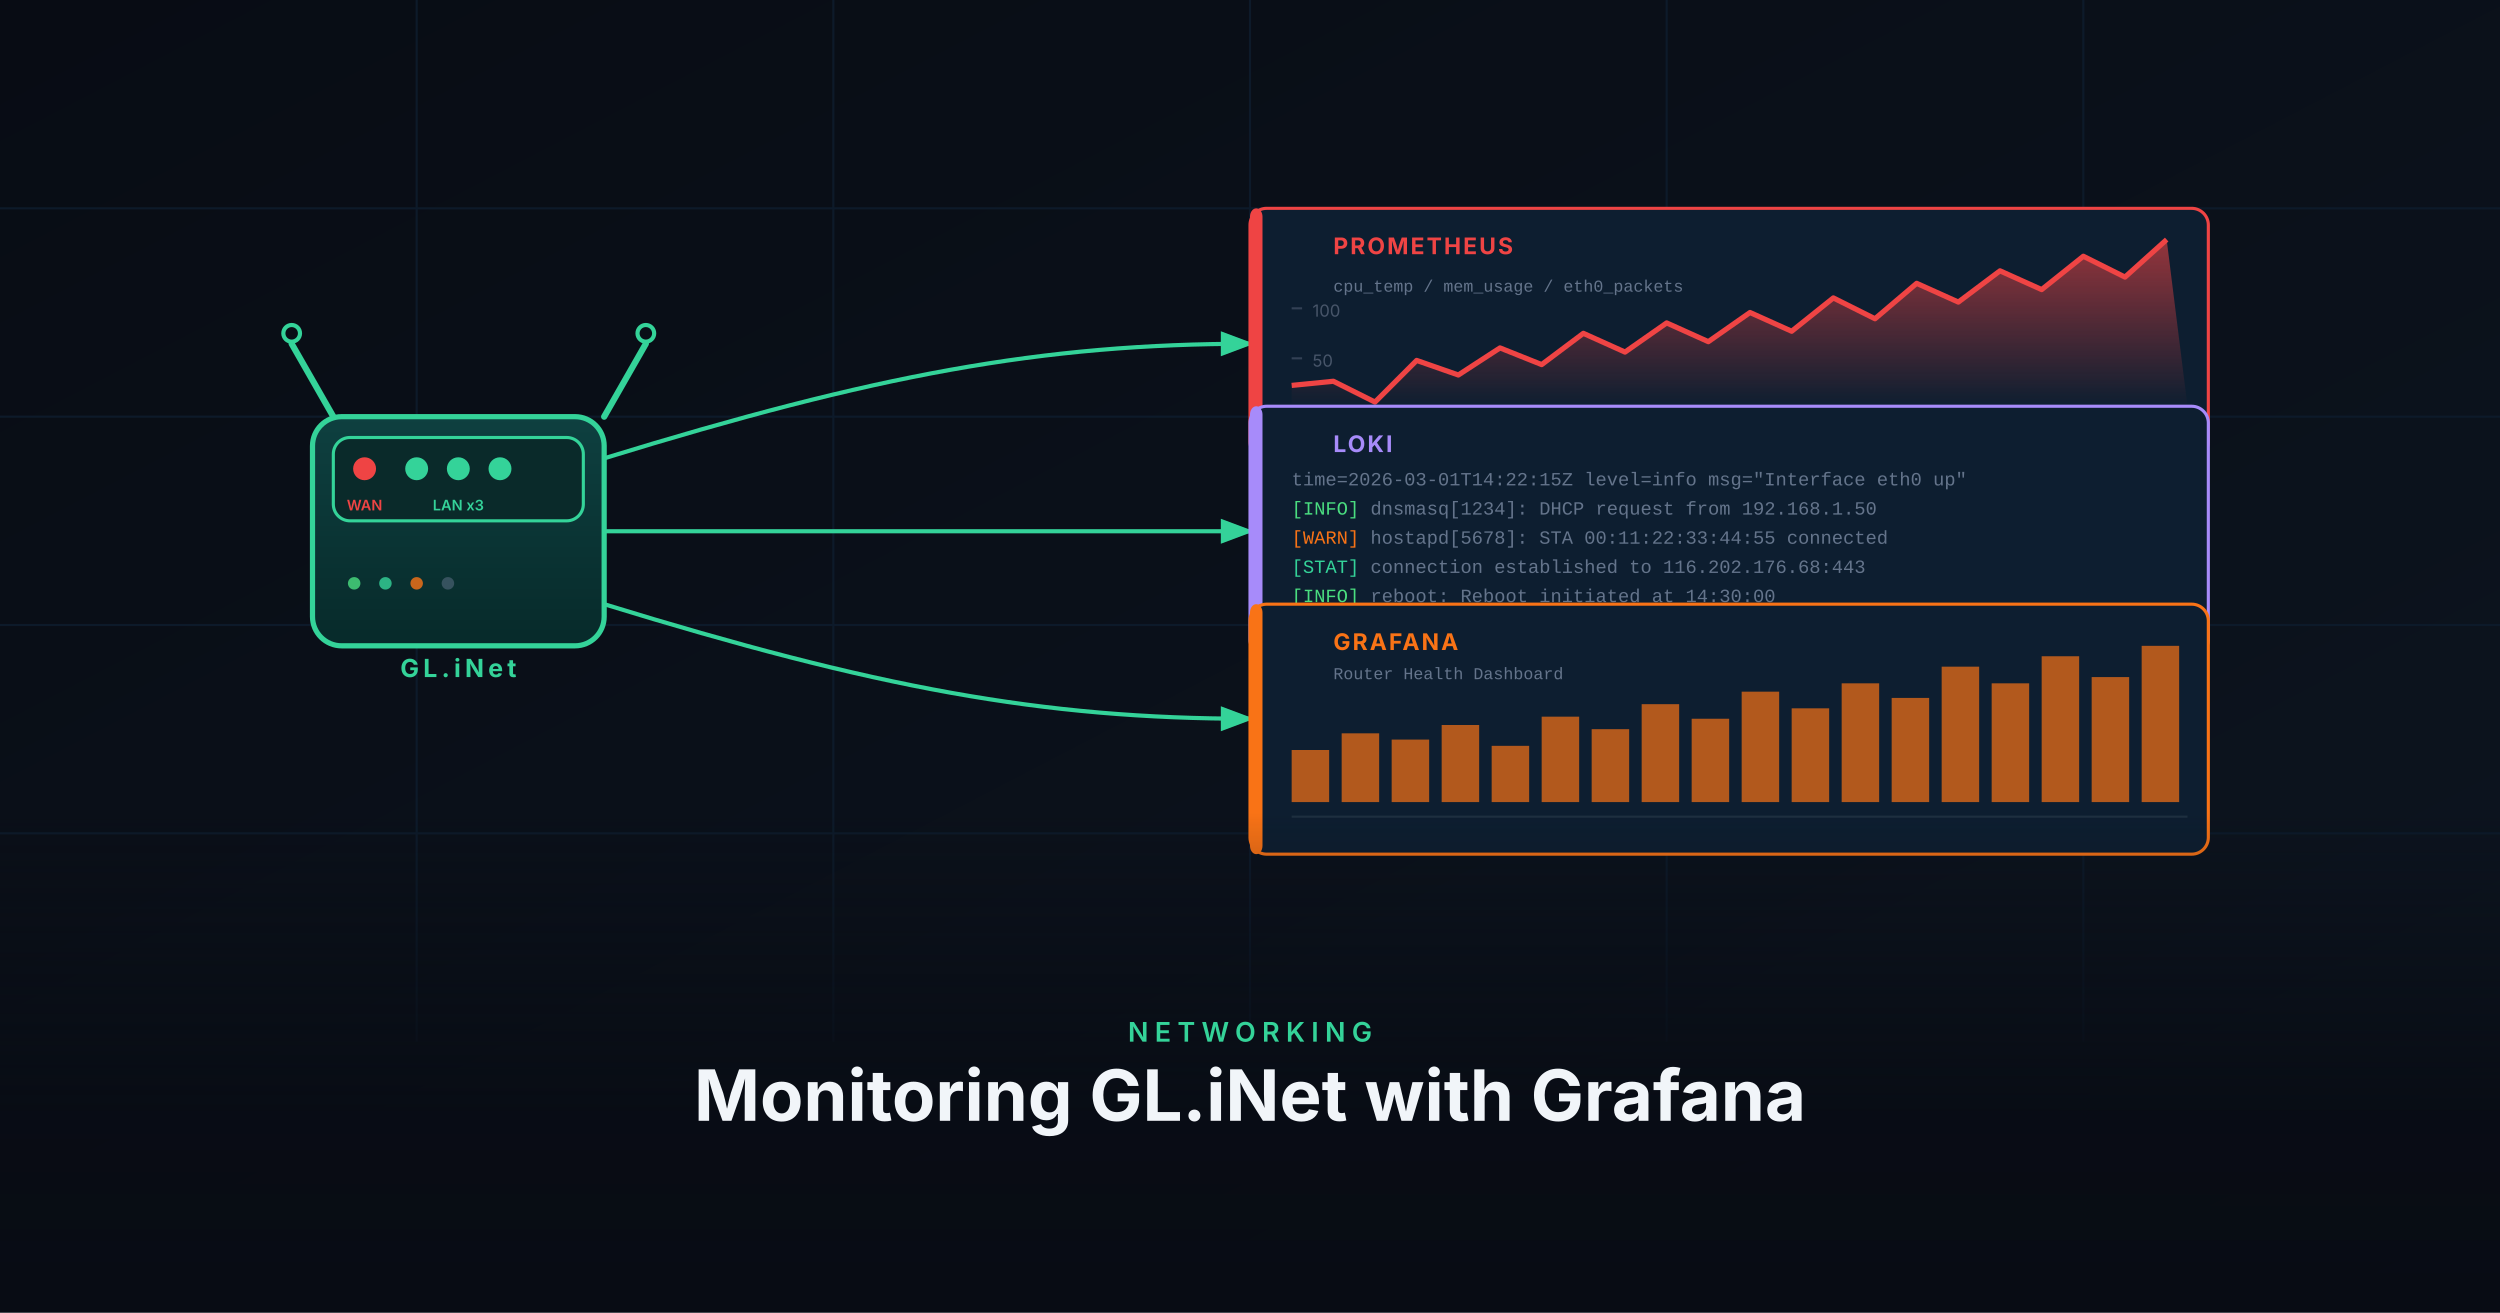
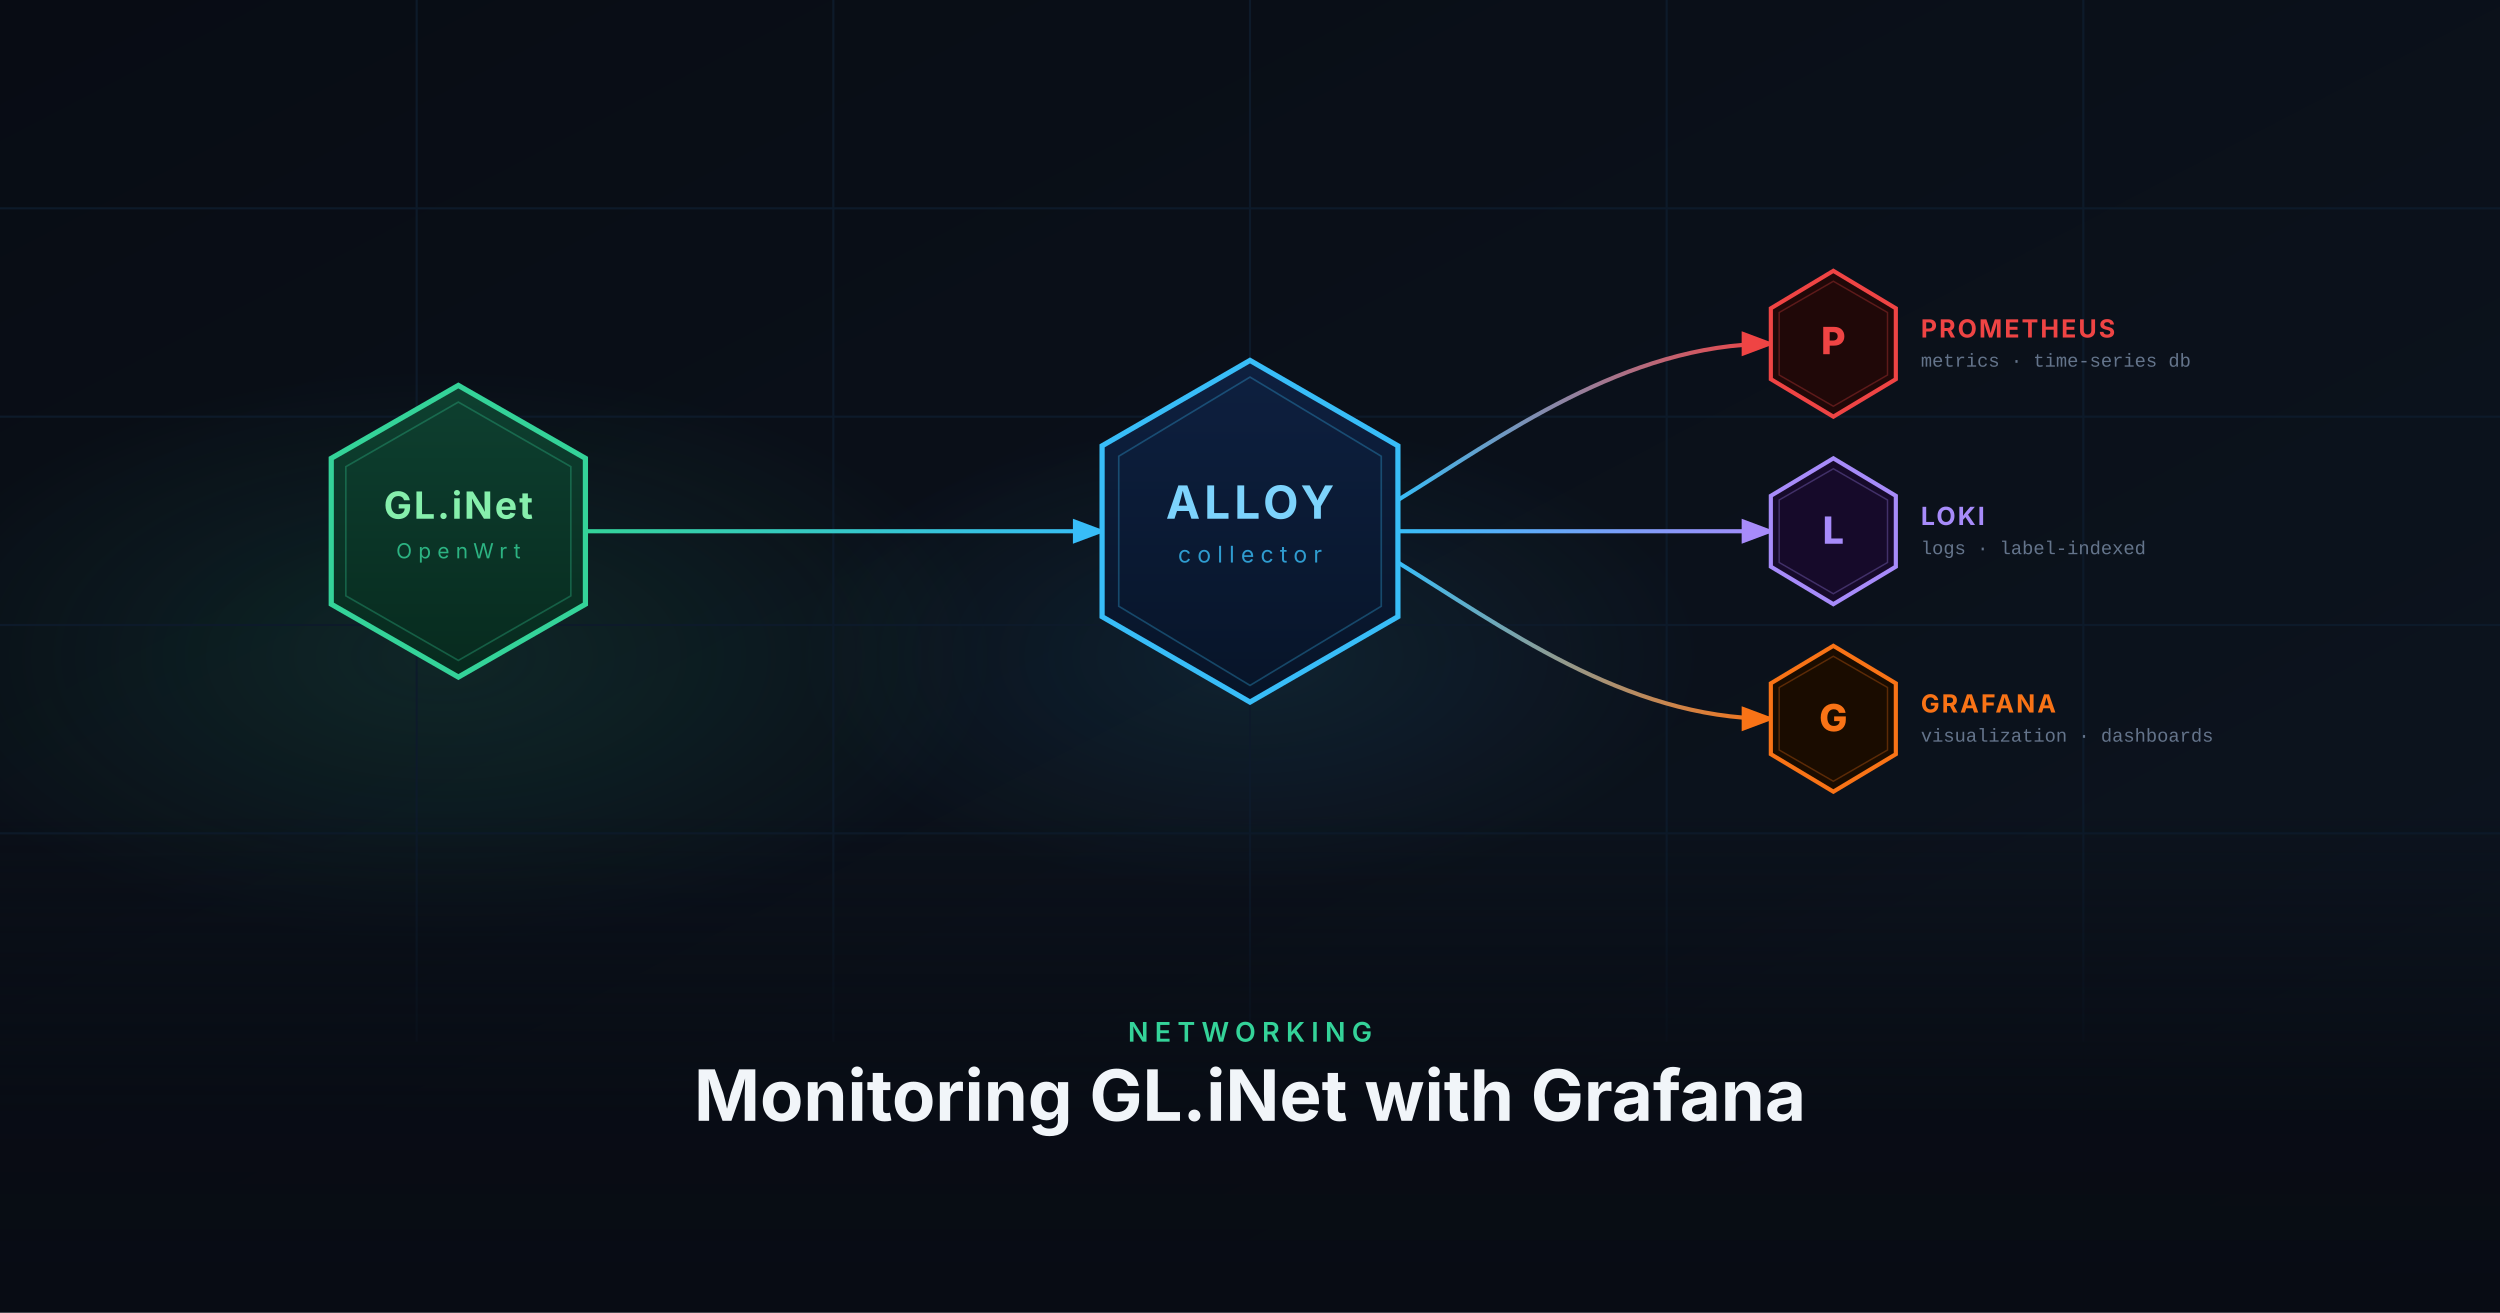
<svg xmlns="http://www.w3.org/2000/svg" viewBox="0 0 1200 630" width="1200" height="630" font-family="system-ui,-apple-system,BlinkMacSystemFont,'Segoe UI',sans-serif">
  <defs>
    <linearGradient id="bg" x1="0" y1="0" x2="1" y2="1">
      <stop offset="0%" stop-color="#080c14" />
      <stop offset="100%" stop-color="#0d1520" />
    </linearGradient>
-     <linearGradient id="router-fill" x1="0" y1="0" x2="0" y2="1">
-       <stop offset="0%" stop-color="#0e4040" />
-       <stop offset="100%" stop-color="#072a2a" />
+     <linearGradient id="hex-fill" x1="0" y1="0" x2="0" y2="1">
+       <stop offset="0%" stop-color="#0e4030" />
+       <stop offset="100%" stop-color="#072a1e" />
    </linearGradient>
-     <linearGradient id="prom-grad" x1="0" y1="1" x2="0" y2="0">
-       <stop offset="0%" stop-color="#ef4444" stop-opacity="0.0" />
-       <stop offset="100%" stop-color="#ef4444" stop-opacity="0.6" />
+     <linearGradient id="hex-fill-alloy" x1="0" y1="0" x2="0" y2="1">
+       <stop offset="0%" stop-color="#0e2040" />
+       <stop offset="100%" stop-color="#071428" />
    </linearGradient>
-     <linearGradient id="loki-grad" x1="0" y1="1" x2="0" y2="0">
-       <stop offset="0%" stop-color="#a78bfa" stop-opacity="0.0" />
-       <stop offset="100%" stop-color="#a78bfa" stop-opacity="0.5" />
+     <radialGradient id="glow-green" cx="18%" cy="50%" r="22%">
+       <stop offset="0%" stop-color="#34d399" stop-opacity="0.12" />
+       <stop offset="100%" stop-color="#34d399" stop-opacity="0" />
+     </radialGradient>
+     <radialGradient id="glow-sky" cx="50%" cy="50%" r="18%">
+       <stop offset="0%" stop-color="#38bdf8" stop-opacity="0.10" />
+       <stop offset="100%" stop-color="#38bdf8" stop-opacity="0" />
+     </radialGradient>
+     <linearGradient id="arr-gl-alloy" x1="281" y1="255" x2="529" y2="255" gradientUnits="userSpaceOnUse">
+       <stop offset="0%" stop-color="#34d399" />
+       <stop offset="100%" stop-color="#38bdf8" />
    </linearGradient>
+     <linearGradient id="arr-alloy-prom" x1="671" y1="240" x2="850" y2="165" gradientUnits="userSpaceOnUse">
+       <stop offset="0%" stop-color="#38bdf8" />
+       <stop offset="100%" stop-color="#ef4444" />
+     </linearGradient>
+     <linearGradient id="arr-alloy-loki" x1="671" y1="255" x2="850" y2="255" gradientUnits="userSpaceOnUse">
+       <stop offset="0%" stop-color="#38bdf8" />
+       <stop offset="100%" stop-color="#a78bfa" />
+     </linearGradient>
+     <linearGradient id="arr-alloy-graf" x1="671" y1="270" x2="850" y2="345" gradientUnits="userSpaceOnUse">
+       <stop offset="0%" stop-color="#38bdf8" />
+       <stop offset="100%" stop-color="#f97316" />
+     </linearGradient>
+     <marker id="arr-sky" markerWidth="8" markerHeight="6" refX="7" refY="3" orient="auto">
+       <polygon points="0,0 8,3 0,6" fill="#38bdf8" />
+     </marker>
+     <marker id="arr-red" markerWidth="8" markerHeight="6" refX="7" refY="3" orient="auto">
+       <polygon points="0,0 8,3 0,6" fill="#ef4444" />
+     </marker>
+     <marker id="arr-purple" markerWidth="8" markerHeight="6" refX="7" refY="3" orient="auto">
+       <polygon points="0,0 8,3 0,6" fill="#a78bfa" />
+     </marker>
+     <marker id="arr-orange" markerWidth="8" markerHeight="6" refX="7" refY="3" orient="auto">
+       <polygon points="0,0 8,3 0,6" fill="#f97316" />
+     </marker>
    <linearGradient id="textbg" x1="0" y1="0" x2="0" y2="1">
      <stop offset="0%" stop-color="#080c14" stop-opacity="0" />
      <stop offset="60%" stop-color="#080c14" stop-opacity="0.93" />
      <stop offset="100%" stop-color="#080c14" stop-opacity="1" />
    </linearGradient>
-     <marker id="arr" markerWidth="8" markerHeight="6" refX="7" refY="3" orient="auto">
-       <polygon points="0,0 8,3 0,6" fill="#34d399" />
-     </marker>
  </defs>
  <rect width="1200" height="630" fill="url(#bg)" />
+   <rect width="1200" height="630" fill="url(#glow-green)" />
+   <rect width="1200" height="630" fill="url(#glow-sky)" />
  <g stroke="#0d1a2a" stroke-width="1">
    <line x1="0" y1="100" x2="1200" y2="100" />
    <line x1="0" y1="200" x2="1200" y2="200" />
    <line x1="0" y1="300" x2="1200" y2="300" />
    <line x1="0" y1="400" x2="1200" y2="400" />
    <line x1="200" y1="0" x2="200" y2="500" />
    <line x1="400" y1="0" x2="400" y2="500" />
    <line x1="600" y1="0" x2="600" y2="500" />
    <line x1="800" y1="0" x2="800" y2="500" />
    <line x1="1000" y1="0" x2="1000" y2="500" />
  </g>
-   <rect x="150" y="200" width="140" height="110" rx="14" fill="url(#router-fill)" stroke="#34d399" stroke-width="2.5" />
-   <rect x="160" y="210" width="120" height="40" rx="8" fill="#0a2a2a" stroke="#34d399" stroke-width="1.5" />
-   <circle cx="175" cy="225" r="5" fill="#ef4444" stroke="#ef4444" stroke-width="1" />
-   <text x="175" y="245" text-anchor="middle" font-size="7" fill="#ef4444" font-weight="600">WAN</text>
-   <circle cx="200" cy="225" r="5" fill="#34d399" stroke="#34d399" stroke-width="1" />
-   <circle cx="220" cy="225" r="5" fill="#34d399" stroke="#34d399" stroke-width="1" />
-   <circle cx="240" cy="225" r="5" fill="#34d399" stroke="#34d399" stroke-width="1" />
-   <text x="220" y="245" text-anchor="middle" font-size="7" fill="#34d399" font-weight="600">LAN x3</text>
-   <circle cx="170" cy="280" r="3" fill="#4ade80" opacity="0.8" />
-   <circle cx="185" cy="280" r="3" fill="#34d399" opacity="0.8" />
-   <circle cx="200" cy="280" r="3" fill="#f97316" opacity="0.8" />
-   <circle cx="215" cy="280" r="3" fill="#64748b" opacity="0.5" />
-   <line x1="160" y1="200" x2="140" y2="165" stroke="#34d399" stroke-width="3" stroke-linecap="round" />
-   <circle cx="140" cy="160" r="4" fill="none" stroke="#34d399" stroke-width="2" />
-   <line x1="290" y1="200" x2="310" y2="165" stroke="#34d399" stroke-width="3" stroke-linecap="round" />
-   <circle cx="310" cy="160" r="4" fill="none" stroke="#34d399" stroke-width="2" />
-   <text x="220" y="325" text-anchor="middle" font-size="12" font-weight="700" fill="#34d399" letter-spacing="2">GL.iNet</text>
-   <path d="M 290,220 C 420,180 500,165 600,165" fill="none" stroke="#34d399" stroke-width="2" marker-end="url(#arr)" />
-   <path d="M 290,255 L 600,255" fill="none" stroke="#34d399" stroke-width="2" marker-end="url(#arr)" />
-   <path d="M 290,290 C 420,330 500,345 600,345" fill="none" stroke="#34d399" stroke-width="2" marker-end="url(#arr)" />
-   <rect x="600" y="100" width="460" height="120" fill="#0d1e30" stroke="#ef4444" stroke-width="1.5" rx="8" />
-   <rect x="600" y="100" width="6" height="120" fill="#ef4444" rx="4" />
-   <text x="640" y="122" font-size="11" font-weight="700" fill="#ef4444" letter-spacing="1">PROMETHEUS</text>
-   <text x="640" y="140" font-size="8" fill="#64748b" font-family="'Courier New',monospace">cpu_temp / mem_usage / eth0_packets</text>
-   <polygon points="620,195 620,185 640,183 660,193 680,173 700,180 720,167 740,175 760,160 780,169 800,155 820,164 840,150 860,159 880,143 900,153 920,136 940,145 960,130 980,139 1000,123 1020,133 1040,115 1050,195" fill="url(#prom-grad)" />
-   <polyline points="620,185 640,183 660,193 680,173 700,180 720,167 740,175 760,160 780,169 800,155 820,164 840,150 860,159 880,143 900,153 920,136 940,145 960,130 980,139 1000,123 1020,133 1040,115" fill="none" stroke="#ef4444" stroke-width="2.5" stroke-linejoin="round" />
-   <line x1="620" y1="195" x2="1050" y2="195" stroke="#1e3040" stroke-width="1" />
-   <line x1="620" y1="148" x2="625" y2="148" stroke="#334155" stroke-width="1" />
-   <line x1="620" y1="172" x2="625" y2="172" stroke="#334155" stroke-width="1" />
-   <text x="630" y="152" font-size="8" fill="#475569">100</text>
-   <text x="630" y="176" font-size="8" fill="#475569">50</text>
-   <rect x="600" y="195" width="460" height="120" fill="#0d1e30" stroke="#a78bfa" stroke-width="1.5" rx="8" />
-   <rect x="600" y="195" width="6" height="120" fill="#a78bfa" rx="4" />
-   <text x="640" y="217" font-size="11" font-weight="700" fill="#a78bfa" letter-spacing="1">LOKI</text>
-   <g font-size="9" fill="#64748b" font-family="'Courier New',monospace">
-     <text x="620" y="233">time=2026-03-01T14:22:15Z level=info msg="Interface eth0 up"</text>
-     <text x="620" y="247">
-       <tspan fill="#4ade80">[INFO]</tspan> dnsmasq[1234]: DHCP request from 192.168.1.50</text>
-     <text x="620" y="261">
-       <tspan fill="#f97316">[WARN]</tspan> hostapd[5678]: STA 00:11:22:33:44:55 connected</text>
-     <text x="620" y="275">
-       <tspan fill="#34d399">[STAT]</tspan> connection established to 116.202.176.68:443</text>
-     <text x="620" y="289">
-       <tspan fill="#4ade80">[INFO]</tspan> reboot: Reboot initiated at 14:30:00</text>
-     <text x="620" y="303">
-       <tspan fill="#4ade80">[INFO]</tspan> syslog: OpenWRT system operational</text>
-   </g>
-   <rect x="600" y="290" width="460" height="120" fill="#0d1e30" stroke="#f97316" stroke-width="1.5" rx="8" />
-   <rect x="600" y="290" width="6" height="120" fill="#f97316" rx="4" />
-   <text x="640" y="312" font-size="11" font-weight="700" fill="#f97316" letter-spacing="1">GRAFANA</text>
-   <text x="640" y="326" font-size="8" fill="#64748b" font-family="'Courier New',monospace">Router Health Dashboard</text>
-   <g fill="#f97316" fill-opacity="0.7">
-     <rect x="620" y="360" width="18" height="25" />
-     <rect x="644" y="352" width="18" height="33" />
-     <rect x="668" y="355" width="18" height="30" />
-     <rect x="692" y="348" width="18" height="37" />
-     <rect x="716" y="358" width="18" height="27" />
-     <rect x="740" y="344" width="18" height="41" />
-     <rect x="764" y="350" width="18" height="35" />
-     <rect x="788" y="338" width="18" height="47" />
-     <rect x="812" y="345" width="18" height="40" />
-     <rect x="836" y="332" width="18" height="53" />
-     <rect x="860" y="340" width="18" height="45" />
-     <rect x="884" y="328" width="18" height="57" />
-     <rect x="908" y="335" width="18" height="50" />
-     <rect x="932" y="320" width="18" height="65" />
-     <rect x="956" y="328" width="18" height="57" />
-     <rect x="980" y="315" width="18" height="70" />
-     <rect x="1004" y="325" width="18" height="60" />
-     <rect x="1028" y="310" width="18" height="75" />
-   </g>
-   <line x1="620" y1="392" x2="1050" y2="392" stroke="#1e3040" stroke-width="1" />
+   <polygon points="220,185 281,220 281,290 220,325 159,290 159,220" fill="url(#hex-fill)" stroke="#34d399" stroke-width="2.5" />
+   <polygon points="220,193 274,224 274,286 220,317 166,286 166,224" fill="none" stroke="#34d399" stroke-width="0.8" stroke-opacity="0.3" />
+   <text x="220" y="249" text-anchor="middle" font-size="18" font-weight="700" fill="#86efac" letter-spacing="1">GL.iNet</text>
+   <text x="220" y="268" text-anchor="middle" font-size="10" fill="#34d399" letter-spacing="3" opacity="0.8">OpenWrt</text>
+   <path d="M 281,255 L 529,255" fill="none" stroke="url(#arr-gl-alloy)" stroke-width="2" marker-end="url(#arr-sky)" />
+   <polygon points="600,173 671,214 671,296 600,337 529,296 529,214" fill="url(#hex-fill-alloy)" stroke="#38bdf8" stroke-width="2.5" />
+   <polygon points="600,181 663,219 663,291 600,329 537,291 537,219" fill="none" stroke="#38bdf8" stroke-width="0.8" stroke-opacity="0.3" />
+   <text x="600" y="249" text-anchor="middle" font-size="22" font-weight="700" fill="#7dd3fc" letter-spacing="2">ALLOY</text>
+   <text x="600" y="270" text-anchor="middle" font-size="11" fill="#38bdf8" letter-spacing="3" opacity="0.8">collector</text>
+   <path d="M 671,240 C 720,210 780,165 850,165" fill="none" stroke="url(#arr-alloy-prom)" stroke-width="2" marker-end="url(#arr-red)" />
+   <path d="M 671,255 L 850,255" fill="none" stroke="url(#arr-alloy-loki)" stroke-width="2" marker-end="url(#arr-purple)" />
+   <path d="M 671,270 C 720,300 780,345 850,345" fill="none" stroke="url(#arr-alloy-graf)" stroke-width="2" marker-end="url(#arr-orange)" />
+   <polygon points="880,130 910,148 910,182 880,200 850,182 850,148" fill="#200808" stroke="#ef4444" stroke-width="2" />
+   <polygon points="880,135 906,150 906,180 880,195 854,180 854,150" fill="none" stroke="#ef4444" stroke-width="0.7" stroke-opacity="0.3" />
+   <text x="880" y="170" text-anchor="middle" font-size="18" font-weight="800" fill="#ef4444">P</text>
+   <text x="922" y="162" font-size="12" font-weight="700" fill="#ef4444" letter-spacing="1">PROMETHEUS</text>
+   <text x="922" y="176" font-size="9" fill="#64748b" font-family="'Courier New',monospace">metrics · time-series db</text>
+   <polygon points="880,220 910,238 910,272 880,290 850,272 850,238" fill="#160a2a" stroke="#a78bfa" stroke-width="2" />
+   <polygon points="880,225 906,240 906,270 880,285 854,270 854,240" fill="none" stroke="#a78bfa" stroke-width="0.7" stroke-opacity="0.3" />
+   <text x="880" y="261" text-anchor="middle" font-size="18" font-weight="800" fill="#a78bfa">L</text>
+   <text x="922" y="252" font-size="12" font-weight="700" fill="#a78bfa" letter-spacing="1">LOKI</text>
+   <text x="922" y="266" font-size="9" fill="#64748b" font-family="'Courier New',monospace">logs · label-indexed</text>
+   <polygon points="880,310 910,328 910,362 880,380 850,362 850,328" fill="#1a0c00" stroke="#f97316" stroke-width="2" />
+   <polygon points="880,315 906,330 906,360 880,375 854,360 854,330" fill="none" stroke="#f97316" stroke-width="0.7" stroke-opacity="0.3" />
+   <text x="880" y="351" text-anchor="middle" font-size="18" font-weight="800" fill="#f97316">G</text>
+   <text x="922" y="342" font-size="12" font-weight="700" fill="#f97316" letter-spacing="1">GRAFANA</text>
+   <text x="922" y="356" font-size="9" fill="#64748b" font-family="'Courier New',monospace">visualization · dashboards</text>
  <rect x="0" y="390" width="1200" height="240" fill="url(#textbg)" />
  <text x="600" y="500" text-anchor="middle" font-size="13" fill="#34d399" letter-spacing="3" font-weight="600">NETWORKING</text>
  <text x="600" y="538" text-anchor="middle" font-size="34" font-weight="700" fill="#f1f5f9">Monitoring GL.iNet with Grafana</text>
</svg>
